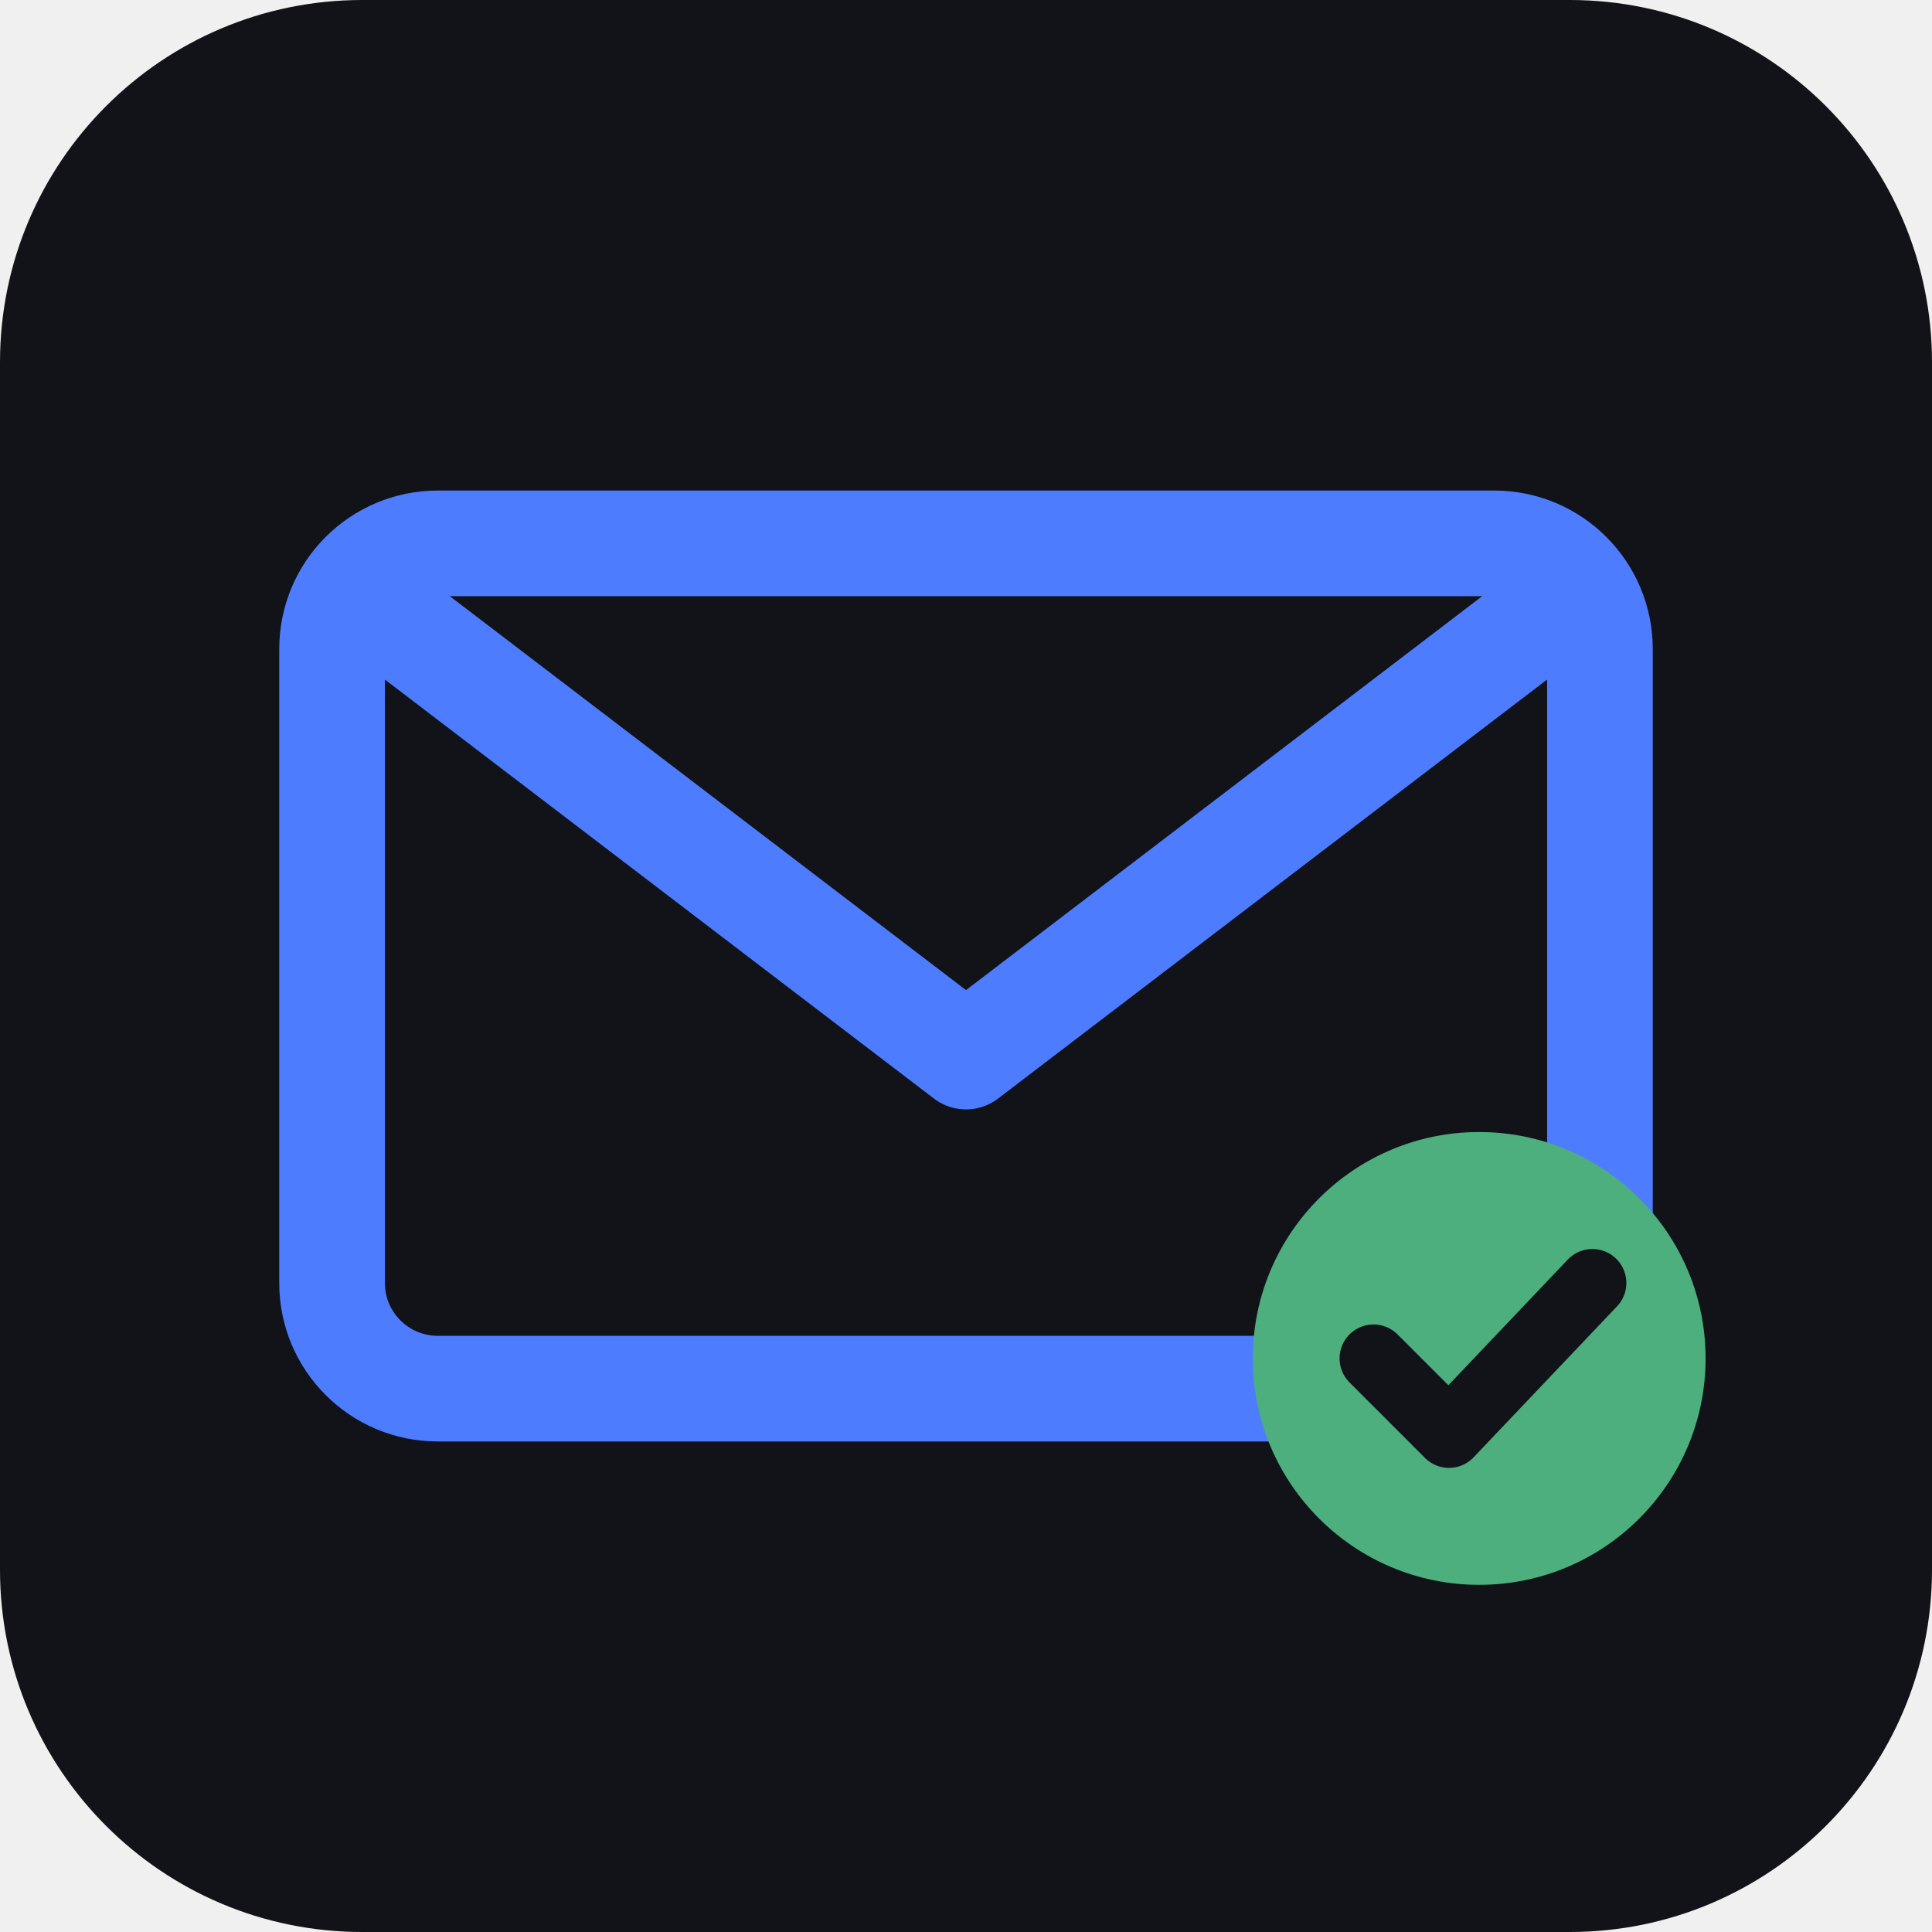
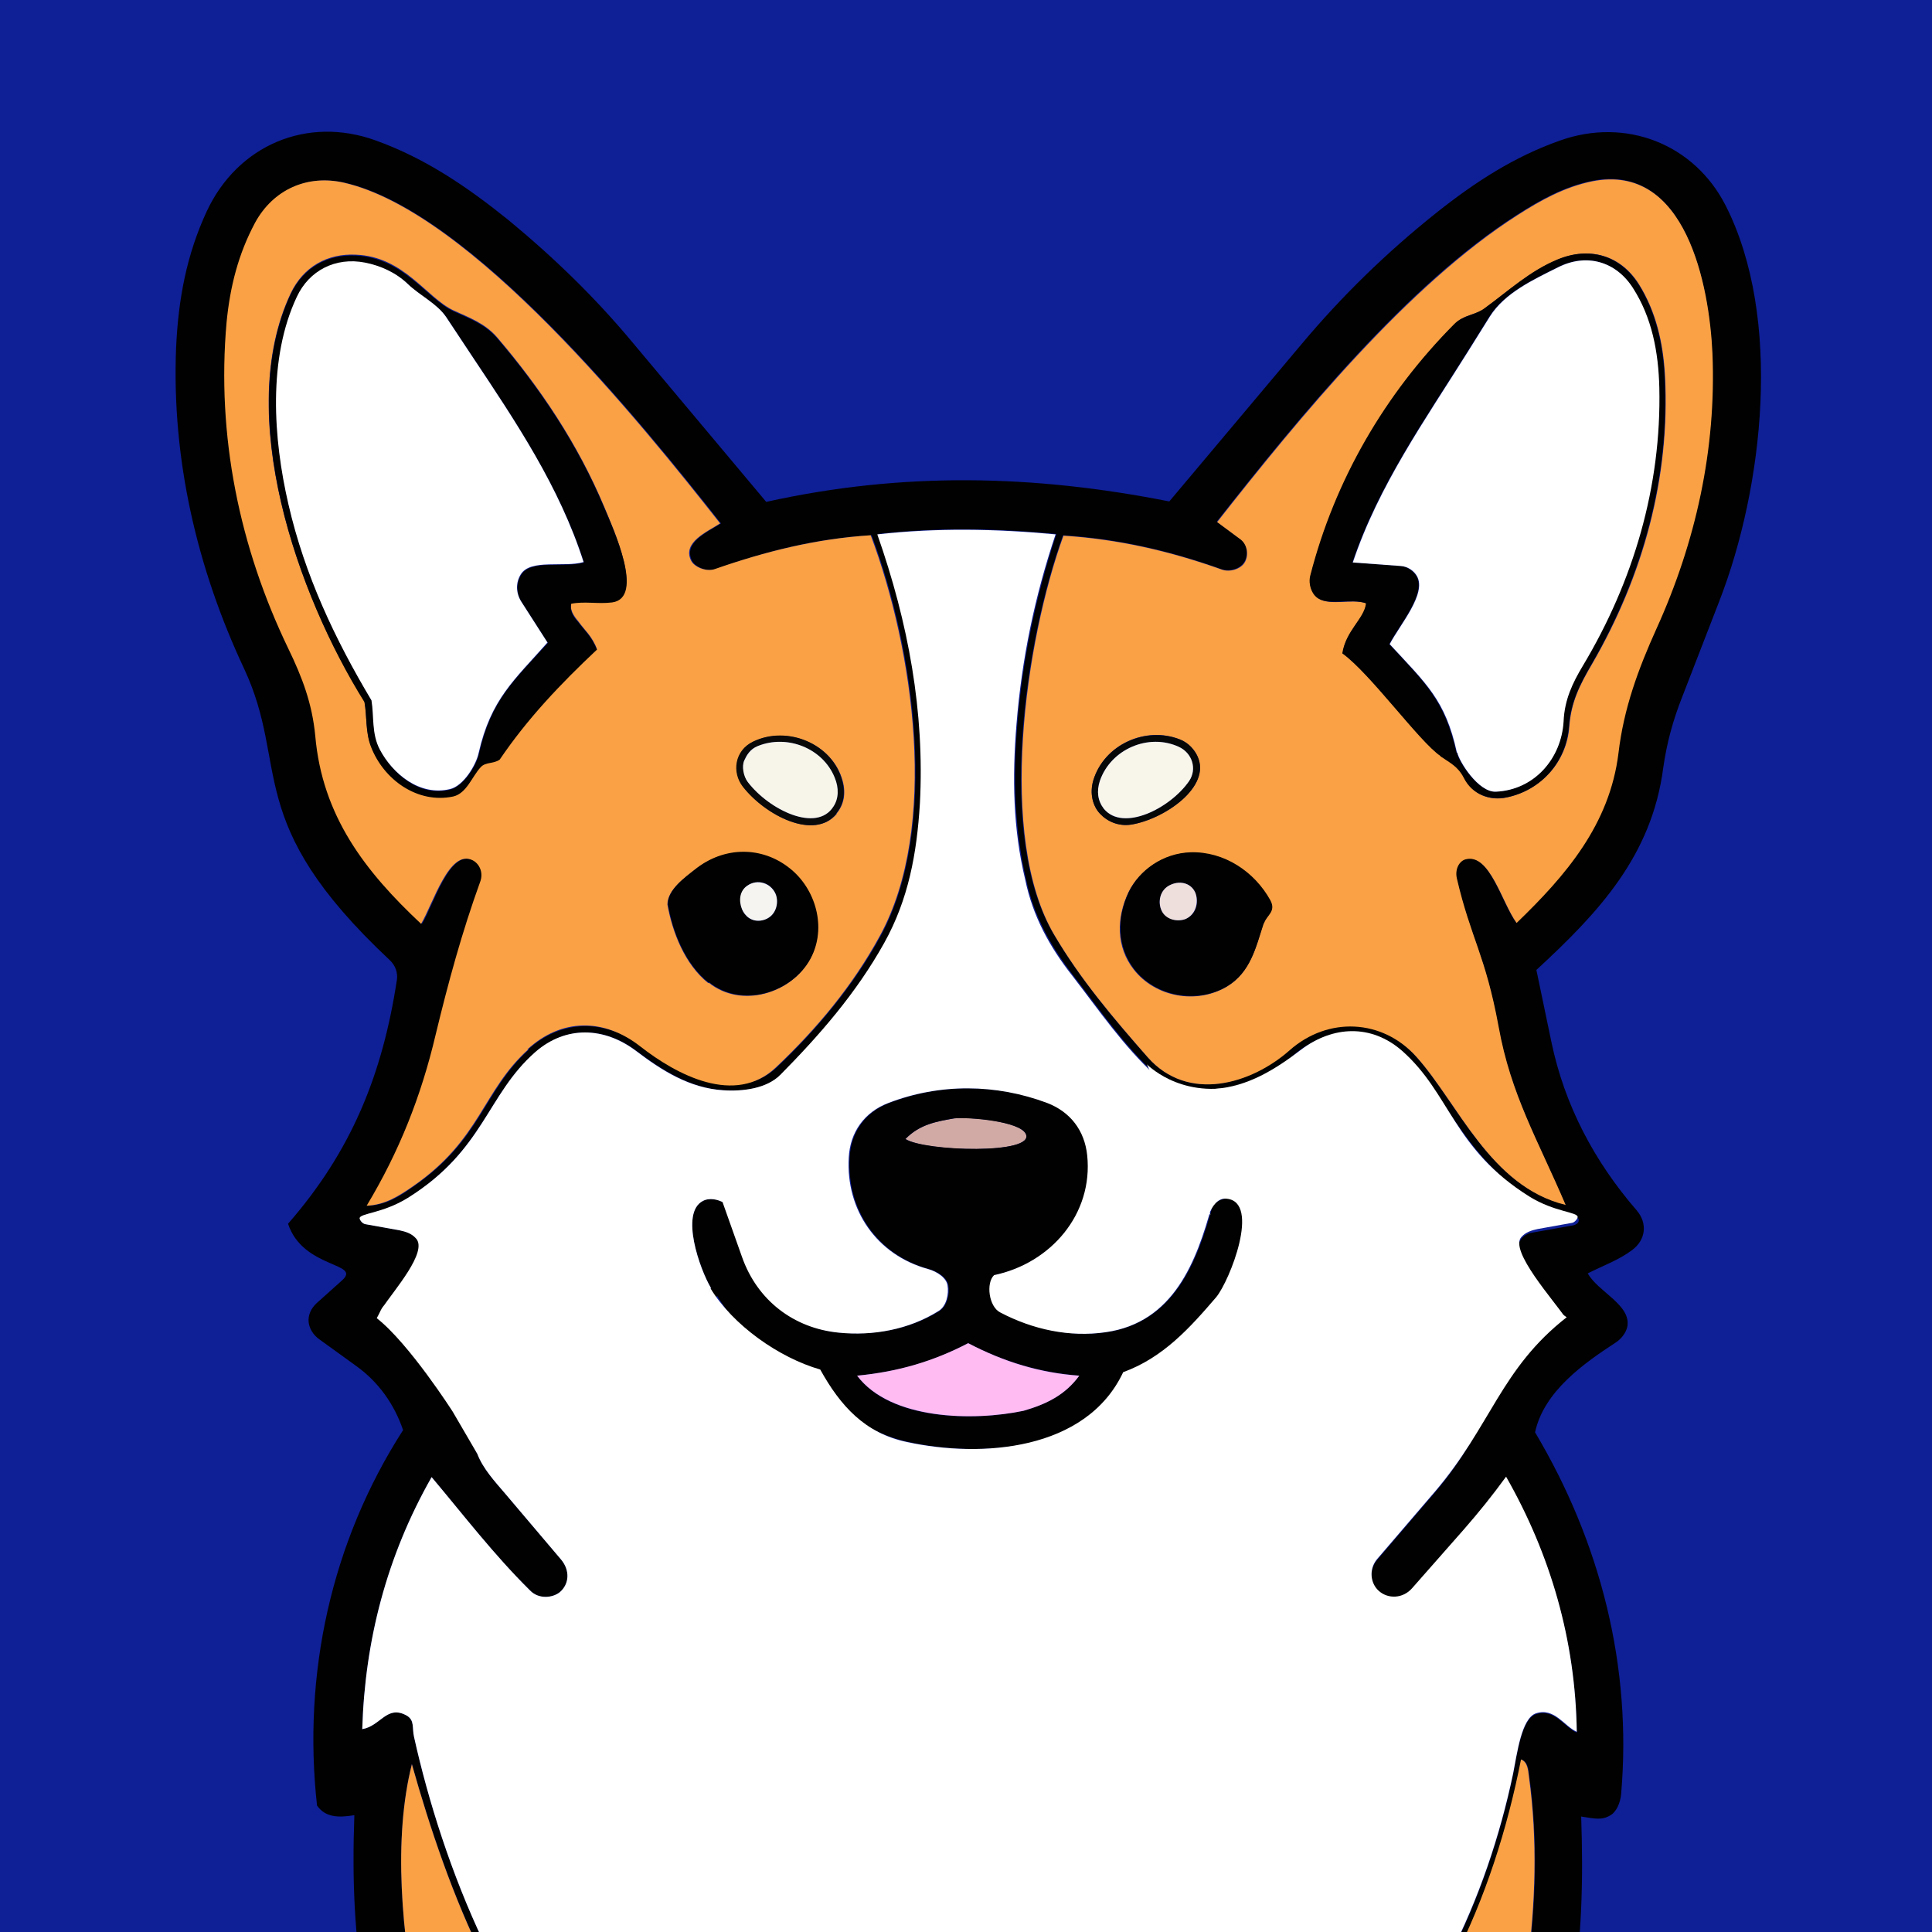
<svg xmlns="http://www.w3.org/2000/svg" viewBox="0 0 256 256" width="256" height="256">
-   <rect width="256" height="256" rx="48" fill="#111318" />
-   <rect x="44" y="72" width="168" height="112" rx="14" fill="none" stroke="#4d7cff" stroke-width="14" />
-   <path d="M52 82 L128 140 L204 82" fill="none" stroke="#4d7cff" stroke-width="14" stroke-linecap="round" stroke-linejoin="round" />
-   <circle cx="196" cy="180" r="30" fill="#4caf7d" />
-   <path d="M182 180 L192 190 L211 170" fill="none" stroke="#111318" stroke-width="9" stroke-linecap="round" stroke-linejoin="round" />
+   <rect width="256" height="256" fill="#0f1f96" />
+   <svg x="0" y="0" width="256" height="256" viewBox="-4 -3 44 44" preserveAspectRatio="xMidYMin meet" overflow="hidden">
+     <defs>
+       <style>
+       .cls-1 {
+         fill: #f5f4f1;
+       }
+ 
+       .cls-2 {
+         fill: #010101;
+       }
+ 
+       .cls-3 {
+         fill: #010102;
+       }
+ 
+       .cls-4 {
+         fill: #eedfdc;
+       }
+ 
+       .cls-5 {
+         fill: #fff;
+       }
+ 
+       .cls-6 {
+         fill: #f7f5e9;
+       }
+ 
+       .cls-7 {
+         fill: #090909;
+       }
+ 
+       .cls-8 {
+         fill: #d1aaa5;
+       }
+ 
+       .cls-9 {
+         fill: #f9a144;
+       }
+ 
+       .cls-10 {
+         fill: #060707;
+       }
+ 
+       .cls-11 {
+         fill: #ffbbf2;
+       }
+ 
+       .cls-12 {
+         fill: #f8f5ea;
+       }
+ 
+       .cls-13 {
+         fill: #faf5e8;
+       }
+     </style>
+     </defs>
+     <g>
+       <g>
+         <path class="cls-8" d="M19.36,22.82c.24.48-2.3.41-2.74.12.33-.34.72-.4,1.11-.47.37-.04,1.49.07,1.63.35Z" />
+         <g>
+           <path class="cls-5" d="M22.16,49.03c.21-.2.62-.54,1.21-.71,1.94-.53,4.53,1.19,4.93,3.1.26,1.23-.19,1.6.08,3.17.26,1.56.81,1.95.61,2.67-.33,1.23-3.64,2.18-5.79.96-2.99-1.7-3.09-7.21-1.04-9.2Z" />
+           <path class="cls-5" d="M7.81,51.25c-.49.62,1,2.02.33,3.38-.27.55-.7.69-.89,1.44-.13.5-.09,1.09.08,1.44.61,1.27,4.02,1.73,6.07.25,2.74-1.97,2.36-6.91.54-8.75-.31-.31-.9-.78-1.2-.61-.55.31-.15,1.84-.88,2.6-.94.98-3.37-.61-4.05.25Z" />
+           <path class="cls-5" d="M5.7,53.61c.7-.08,1.27-.05,1.64.28.03.02.04.04.06.06.43.52-.12,2.08-1.2,2.58-.72.34-1.67.2-1.82-.16-.08-.2.1-.39.06-1.02-.01-.25-.05-.35-.13-.39-.13-.07-.36.04-.49.18-.38.4-.02,1.07-.28,1.23-.18.11-.57-.05-.73-.32-.29-.49.18-1.35.7-1.82.49-.43,1.05-.5,2.16-.63Z" />
+           <path class="cls-5" d="M28.76,53.81c.6-.9,2.76-.57,3.88.43.15.13.96.86.78,1.53-.1.35-.43.54-.7.7-.25.14-1.7.95-2.95.11-.99-.66-1.47-2.07-1-2.77Z" />
+           <path class="cls-2" d="M29.93,57.61c-.47.8-1.22,1.28-2.15,1.46-1.52.3-3.07.22-4.54-.13-1.13-.33-1.96-1.17-2.16-2.39-2.01.52-4.03.49-6.06,0-.23,1.2-1.06,2.09-2.23,2.39s-2.35.34-3.56.27c-1.29-.19-2.38-.42-3.03-1.6-1.26,0-3.68.19-4.3-1.13-.32-.68-.19-1.46.16-2.09.27-.49.68-.83,1.14-1.16-2.32-3.66-2.04-7.68,1.13-10.7-.27-1.4-.31-2.76-.26-4.19-.37.06-.66.05-.85-.22-.33-2.99.32-6,1.96-8.55-.2-.59-.56-1.1-1.08-1.47l-.83-.6c-.14-.1-.22-.24-.24-.38-.02-.16.05-.32.18-.44l.58-.52c.46-.41-.89-.26-1.23-1.29,1.44-1.65,2.15-3.39,2.48-5.56.02-.16-.03-.32-.17-.45-3.37-3.16-2.26-4.38-3.31-6.63C.49,9.95-.09,7.47.01,4.93c.05-1.12.24-2.13.7-3.12C1.41.31,2.99-.37,4.56.2c1.14.41,2.1,1.07,3.03,1.82,1.04.86,1.98,1.77,2.85,2.82l3.01,3.59c3.11-.69,6.1-.62,9.18-.01l3.01-3.58c.93-1.11,1.95-2.1,3.08-3,.87-.69,1.76-1.27,2.81-1.64,1.49-.53,3.05.07,3.77,1.48,1.3,2.56.86,6.42-.14,9l-.86,2.22c-.2.51-.34,1.02-.42,1.58-.26,2.01-1.47,3.3-2.89,4.61l.34,1.63c.3,1.45.98,2.73,1.94,3.84.26.3.21.68-.1.91s-.63.34-1.01.53c.23.42,1,.72.9,1.22-.03.13-.13.27-.27.36-.72.47-1.63,1.11-1.83,2.04,1.5,2.52,2.21,5.35,1.96,8.24-.02.22-.12.41-.24.48-.2.12-.35.08-.67.03.05,1.42.02,2.81-.22,4.21,3.18,3.04,3.4,7.06,1.12,10.69.8.52,1.35,1.26,1.44,2.18.1,1.01-.51,1.84-1.52,2.01-.95.18-1.87.19-2.91.16ZM8.03,20.9c.77-.7,1.77-.69,2.57-.07s2.19,1.33,3.09.48,1.75-1.86,2.37-3c1.34-2.47.77-6.52-.21-9.12-1.25.07-2.4.36-3.55.77-.2.07-.47-.05-.54-.19-.21-.42.37-.66.66-.85C10.61,6.62,6.74,1.82,3.85,1.16c-.84-.19-1.61.15-2.02.91-.38.71-.58,1.45-.65,2.27-.24,2.58.29,5.12,1.41,7.44.31.64.54,1.24.61,1.98.16,1.83,1.14,3.09,2.41,4.28.27-.44.63-1.71,1.17-1.45.16.08.25.28.18.48-.41,1.16-.72,2.3-1.02,3.5-.34,1.39-.84,2.66-1.57,3.89.41-.01.73-.21,1.05-.44,1.55-1.07,1.58-2.17,2.63-3.12ZM31.65,24.44c-.64-1.5-1.24-2.51-1.53-4.07-.29-1.62-.63-2-.95-3.37-.05-.2.05-.4.2-.44.55-.14.82.98,1.16,1.45,1.12-1.08,2.12-2.25,2.32-3.87.12-1.02.45-1.9.86-2.82.9-1.98,1.37-4.09,1.28-6.28-.06-1.54-.6-4.35-2.74-3.92-.63.13-1.17.43-1.7.77-2.49,1.58-4.97,4.61-6.84,6.99l.54.4c.17.12.18.38.08.53-.09.14-.33.22-.52.15-1.17-.42-2.35-.69-3.6-.77-.87,2.4-1.53,6.87-.21,9.09.6,1.02,1.35,1.91,2.13,2.79.92,1.04,2.31.64,3.23-.16s2.12-.71,2.89.15c.95,1.06,1.68,2.95,3.39,3.37ZM31.01,26.45c-.21-.28-.4-.53-.44-.87-.03-.26.07-.47.34-.51l.9-.16c.07-.01.13-.05.14-.09.08-.25-.76-.11-1.72-.99s-1.31-1.77-2.05-2.62-1.89-.9-2.72-.18c-.48.42-1.03.74-1.7.8-.47.04-1.07-.02-1.43-.35-.72-.66-1.28-1.48-1.89-2.27-.52-.67-.9-1.37-1.07-2.18-.27-1.16-.3-2.34-.2-3.55.12-1.48.42-2.89.89-4.32-1.39-.13-2.71-.15-4.06,0,.7,2.02,1.08,4.05.97,6.13-.08,1.14-.26,2.19-.81,3.17-.64,1.15-1.48,2.11-2.38,3.02-.32.32-.85.38-1.3.35-.77-.05-1.4-.46-1.99-.9-.72-.54-1.59-.58-2.29.03-1.12.97-1.17,2.22-2.9,3.32-.58.37-1.11.35-1.1.47,0,.05.06.12.13.13l.78.14c.14.03.27.07.37.18.29.31-.12.87-.36,1.24,1.89.06,3.58,1.05,5.22,1.31,1.04.17,1.41-.59,1.85-1.42-.25-.42-.71-1.71-.18-1.98.15-.08.35-.04.47.04l.44,1.24c.35.99,1.19,1.62,2.2,1.72.78.07,1.59-.07,2.27-.49.19-.12.24-.4.21-.58-.02-.17-.23-.32-.45-.38-1.16-.32-1.87-1.34-1.8-2.54.03-.57.35-1.03.9-1.24,1.17-.45,2.45-.44,3.62,0,.52.2.85.62.91,1.19.13,1.34-.84,2.46-2.12,2.73-.19.18-.12.72.14.85.74.38,1.58.57,2.4.45,1.55-.23,2.07-1.61,2.42-2.89.11-.1.25-.18.39-.15.66.16.27,1.33,0,1.89M19.36,22.82c-.14-.28-1.26-.38-1.63-.35-.39.07-.78.13-1.11.47.43.28,2.98.36,2.74-.12ZM6.87,30.11c.13.34.4.63.63.9l1.28,1.51c.2.24.19.55-.03.74-.16.13-.48.17-.68-.04-.82-.81-1.5-1.7-2.24-2.58-1.03,1.81-1.52,3.74-1.58,5.74.42-.07.56-.56,1.01-.31.19.11.12.28.17.49.64,2.88,2.1,6.7,4.49,8.68-.06-.33-.81-1.79-.32-1.94.1-.03.29,0,.36.14.88,1.76,2.11,3.25,3.71,4.39l2.2,1.57c.14.1.15.27.14.41-.01.13-.21.16-.28.29-.45.77.4,1.26.26,2.68-.05.5-.23,1.73.2,1.99.13.08.29.07.46.05.79-.11.69-.49,1.07-1.08s-1.14-1.32-.34-2.08c.93-.89,2.47-1.14,3.58-.26l.2-1.55-.68.17c-.17.04-.31-.06-.35-.21-.03-.11-.02-.28.12-.38l2.46-1.75c1.52-1.08,2.62-2.58,3.48-4.23.08-.15.24-.19.36-.16.5.12-.18,1.42-.25,1.81,2.23-1.9,3.57-4.88,4.16-7.69.09-.45.19-1.26.52-1.37.42-.14.65.3.93.42-.03-2.09-.6-4.04-1.61-5.81-.32.44-.62.81-.96,1.2l-1.18,1.34c-.21.24-.55.25-.76.06-.19-.17-.23-.49-.04-.72l1.32-1.54c1.28-1.5,1.4-2.8,2.91-3.97-.12-.16-.24-.27-.4-.38-1.68-1.44-.93-2.79-5.18,1.3-.91.88-1.46-.85-1.98-1.74-.62.81-1.45,1.78-2.41,2.05-.84,1.79-3.23,1.96-4.93,1.59-.95-.2-1.71-.8-2.16-1.63-.94-.27-1.68-.86-2.2-1.7-.41.73-.81,1.53-1.76,1.44-.47-.04-.91-.14-1.36-.29l-1.95-.64c-.74-.25-1.49-.4-2.27-.38-.15.05-.25.23-.36.38.74.58,1.22,1.33,1.73,2.13M19.31,29.13c.52-.15.95-.36,1.27-.8-.88-.07-1.71-.31-2.53-.74-.79.42-1.59.65-2.53.74.76,1.02,2.65,1.04,3.79.8ZM24.87,51.32c1.1.49,2.32.34,3.35-.23l1.49-4.62c.49-1.53.84-3.05,1.08-4.66.19-1.47.24-2.89.04-4.35-.02-.16-.03-.33-.18-.39-.62,3.15-2.01,6.32-4.54,8.36-1.15.93-1.36,2.11-2.63,2.97-.1,1.25.13,2.35,1.4,2.92ZM12.41,50.24c.3-.6.3-1.21.22-1.84-1.55-1.24-1.07-1.59-2.84-3.07-2.32-1.94-3.58-5.22-4.41-8.16-.85,3.39.7,8.52,1.83,11.84.25.74.47,1.39.66,2.16,1.47.63,3.7.75,4.54-.94ZM7.08,52.9c-.21-1.23-.52-2.33-.87-3.44l-.85-2.67-.79-2.89c-1.37,1.43-1.96,3.32-1.73,5.25.17,1.36.67,2.6,1.44,3.7.93-.27,1.83-.14,2.79.05ZM31.82,52.84c1.99-2.81,2.12-6.33-.29-8.95-.7,3.21-1.94,5.82-2.54,9.04.97-.26,1.87-.32,2.83-.09ZM9.36,58.13c.41.1.83.04,1.23-.02-.06-.5.28-2.58,1.01-2.08.38.26-.22,1.26-.05,2,1.6.03,2.49-.98,2.55-2.59.08-2.11-.03-4.18-.31-6.27-.32-.28-.63-.47-.98-.64l-.02.81c-.07,1.22-.94,2.13-2.13,2.34-.92.16-1.81.02-2.74-.32.29,1.27.89,3.17-.18,4.16-.28.37-.53.76-.49,1.23.05.52.34.98.88,1.06-.06-.58.34-2.22,1-1.93.18.08.22.29.17.49-.07.28-.6,1.61.06,1.77ZM28.1,51.37c.09-.01.08-.1,0-.05-1.03.52-2.27.61-3.34.11-1.27-.59-1.47-1.66-1.45-2.91-.37.18-.65.36-.98.63-.25,1.88-.49,5.04-.24,6.88.17,1.25,1.11,1.93,2.37,2.02.14-.28.16-.6.08-.91l-.17-.71c-.04-.19.05-.35.18-.42.51-.26.89.83.91,1.27l.05.79c.38.12.78.06,1.19.05.21,0,.34-.13.36-.34.08-1.07-.51-1.58-.17-1.85.37-.3.76.32.9.63.18.38.13.83.21,1.29.44-.12.9-.52.86-1.03s-.27-1.05-.56-1.47c-.14-.21-.41-.36-.51-.61-.05-1.15.12-2.27.32-3.36ZM17.83,53.81l-.38.72c-.24.44-.94.59-1.39.35s-.3-1.54-.24-1.96c.21-1.51-.57-1.48-.3-2.83-.25-.08-.33,1.06-.33,1.46,0,1.32.1,2.59.02,3.89,1.88.51,3.81.5,5.68,0l.04-3.81c-.46-.45-1.02-.63-1.63-.62-.69.04-1.35.3-1.83.78-.67.66.77,1.29.38,2.02ZM3.54,54.4c-.37.17-.87,1-.61,1.55.04.09.06.22.21.28.09.04.15.1.23.1.16,0,.13-.1.17-.22.06-.22.09-.45.11-.71.06-.16.1-.26.21-.33.16-.1.46-.22.63-.03s0,.56-.03.74l-.02.21-.03.18c-.03.21.07.21.24.27.46.18.98.08,1.53.09.11-.79.41-1.42.95-1.99.11-.12.23-.5.09-.63-.9-.34-3-.25-3.67.51ZM31.52,56.48c.18-.02.19-.24.19-.33.01-.55-.33-.89-.07-1.17.09-.1.32-.01.43-.05l.41-.58c-.74-.66-2.75-.77-3.6-.44.15.14.33.73.36.8.13.35.61.95.69,1.81.53.02,1.03.03,1.6-.03ZM33.24,55.44c-.09-.34-.4-1.02-.77-1.1l-.4.56c.16.43.49,1,.49,1.48.47-.03.81-.45.67-.95Z" />
+           <path class="cls-9" d="M24.87,51.32c-1.27-.57-1.49-1.67-1.4-2.92,1.27-.86,1.48-2.04,2.63-2.97,2.54-2.04,3.92-5.21,4.54-8.36.15.06.16.23.18.39.2,1.46.15,2.88-.04,4.35-.24,1.61-.59,3.13-1.08,4.66l-1.49,4.62c-1.03.57-2.25.73-3.35.23Z" />
+           <path class="cls-9" d="M12.41,50.24c-.83,1.68-3.07,1.56-4.54.94-.19-.77-.41-1.43-.66-2.16-1.12-3.32-2.68-8.45-1.83-11.84.83,2.94,2.09,6.22,4.41,8.16,1.77,1.48,1.29,1.82,2.84,3.07.08.63.08,1.24-.22,1.84Z" />
+           <path class="cls-9" d="M31.82,52.84c-.96-.23-1.86-.17-2.83.09.6-3.23,1.84-5.83,2.54-9.04,2.41,2.62,2.28,6.14.29,8.95Z" />
+           <path class="cls-9" d="M7.08,52.9c-.95-.19-1.85-.32-2.79-.05-.78-1.11-1.27-2.34-1.44-3.7-.23-1.93.36-3.82,1.73-5.25l.79,2.89.85,2.67c.34,1.12.65,2.21.87,3.44Z" />
+           <path class="cls-11" d="M19.31,29.13c-1.14.24-3.03.21-3.79-.8.94-.09,1.74-.33,2.53-.74.82.43,1.65.68,2.53.74-.32.44-.75.65-1.27.8Z" />
+           <path class="cls-13" d="M28.1,51.37s-.03-.03,0-.05c.09-.05.1.04,0,.05Z" />
+         </g>
+         <g>
+           <path class="cls-5" d="M22.33,21.49c-.02.08.03.15.09.25.51.9,1.1,1.74,1.18,2.71-.35,1.28-.87,2.67-2.42,2.89-.82.12-1.66-.06-2.4-.45-.26-.13-.33-.67-.14-.85,1.29-.27,2.26-1.39,2.12-2.73-.06-.57-.39-.99-.91-1.19-1.17-.44-2.45-.45-3.62,0-.55.21-.87.67-.9,1.24-.07,1.2.64,2.22,1.8,2.54.22.06.43.21.45.38.03.18-.02.47-.21.58-.67.42-1.49.57-2.27.49-1.02-.1-1.85-.73-2.2-1.72l-.44-1.24c.18-1.18.8-1.92,1.3-2.9.9-.91,1.74-1.87,2.38-3.02.55-.99.74-2.03.81-3.17.11-2.08-.26-4.11-.97-6.13,1.35-.15,2.67-.13,4.06,0-.48,1.43-.77,2.84-.89,4.32-.1,1.22-.08,2.39.2,3.55.17.82.55,1.52,1.07,2.18.61.79,1.17,1.61,1.89,2.27Z" />
+           <g>
+             <path class="cls-9" d="M31.65,24.44c-1.71-.42-2.44-2.31-3.39-3.37-.78-.87-2.02-.92-2.89-.15s-2.31,1.2-3.23.16c-.78-.89-1.53-1.77-2.13-2.79-1.31-2.22-.66-6.7.21-9.09,1.25.08,2.42.35,3.6.77.19.07.43-.01.52-.15.1-.15.08-.4-.08-.53l-.54-.4c1.87-2.38,4.35-5.4,6.84-6.99.53-.34,1.07-.64,1.7-.77,2.14-.43,2.67,2.38,2.74,3.92.09,2.18-.38,4.3-1.28,6.28-.41.91-.74,1.8-.86,2.82-.2,1.63-1.2,2.79-2.32,3.87-.34-.47-.61-1.59-1.16-1.45-.15.04-.25.23-.2.44.32,1.37.65,1.74.95,3.37.28,1.56.89,2.57,1.53,4.07ZM28.81,14.22c.23.15.4.22.54.5.18.37.58.53.97.44.79-.17,1.36-.82,1.42-1.61.04-.55.23-.94.52-1.43,1.16-2,1.78-4.24,1.66-6.55-.04-.77-.21-1.48-.59-2.09-.42-.67-1.12-.87-1.85-.57-.63.26-1.12.71-1.66,1.11-.21.16-.48.14-.69.36-1.57,1.59-2.72,3.54-3.28,5.73-.05.21.04.4.13.48.25.24.79.03,1.14.15-.04.35-.47.62-.54,1.14.64.46,1.76,2.02,2.24,2.34ZM23.27,14.22c-.06-.13-.19-.3-.4-.38-.77-.31-1.72.11-1.97.93-.09.31-.01.59.15.76.18.19.43.29.71.25.75-.12,1.84-.86,1.51-1.56ZM24.78,18.03c.06-.19.28-.27.14-.52-.36-.65-1.04-1.11-1.81-1.09-.63.02-1.17.41-1.41.9-.28.59-.28,1.25.12,1.76.49.63,1.43.8,2.12.39.53-.32.66-.88.83-1.43Z" />
+             <path class="cls-5" d="M23.54,24.64c.06-.15.19-.37.4-.34.77.08.07,1.86-.24,2.24-.6.7-1.21,1.38-2.12,1.71-.84,1.79-3.23,1.96-4.93,1.59-.95-.2-1.51-.82-1.97-1.65-.94-.27-1.99-1.01-2.5-1.85-.41.73-.7,1.7-1.66,1.61-.47-.04-.91-.14-1.36-.29l-1.95-.64c-.74-.25-1.59-.36-2.37-.34-.15.05-.16.17-.26.34.74.58,1.73,2.13,1.73,2.13l.56.96c.13.34.4.63.63.9l1.28,1.51c.2.24.19.55-.03.74-.16.13-.48.17-.68-.04-.82-.81-1.5-1.7-2.24-2.58-1.03,1.81-1.52,3.74-1.58,5.74.42-.07.56-.56,1.01-.31.19.11.12.28.17.49.64,2.88,2.1,6.7,4.49,8.68-.06-.33-.81-1.79-.32-1.94.1-.03.29,0,.36.14.88,1.76,2.11,3.25,3.71,4.39l2.2,1.57c.14.1.15.27.14.41-.01.13-.51.19-.59.32-.45.77-.13,1.46-.2,2.85-.01.21,0,2.62,0,2.44,0,0,.94.38,2.79.38.97,0,1.96-.18,2.89-.39.02-.45.03-.9.04-1.37.01-.66,0-1.31,0-1.94l.22-2.27-.68.17c-.17.04-.31-.06-.35-.21-.03-.11-.02-.28.12-.38l2.46-1.75c1.52-1.08,2.62-2.58,3.48-4.23.08-.15.24-.19.36-.16.5.12-.18,1.42-.25,1.81,2.23-1.9,3.57-4.88,4.16-7.69.09-.45.19-1.26.52-1.37.42-.14.65.3.93.42-.03-2.09-.6-4.04-1.61-5.81-.32.44-.62.81-.96,1.2l-1.18,1.34c-.21.24-.55.25-.76.06-.19-.17-.23-.49-.04-.72l1.32-1.54c1.28-1.5,1.5-2.8,3-3.97l-2.66-1.91c.1-.4-.89-3.08-1.92-3.08-1.98,0-2.31-.33-3.19-.23-1.25.15-1.89-.67-1.78-.52,0,.01,1.44,3.41,1.44,3.41" />
+             <path class="cls-3" d="M28.81,14.22c-.48-.32-1.6-1.88-2.24-2.34.08-.52.5-.79.54-1.14-.35-.13-.89.08-1.14-.15-.09-.08-.18-.27-.13-.48.56-2.18,1.7-4.14,3.28-5.73.21-.21.48-.2.69-.36.55-.4,1.03-.85,1.66-1.11.72-.3,1.43-.1,1.85.57.38.61.55,1.32.59,2.09.12,2.3-.5,4.54-1.66,6.55-.28.48-.48.88-.52,1.43-.06.8-.63,1.45-1.42,1.61-.4.08-.79-.08-.97-.44-.14-.27-.31-.34-.54-.5ZM29.18,14.14c.04.2.48.9.88.89.87-.04,1.5-.75,1.54-1.6.03-.48.2-.87.44-1.27,1.15-1.93,1.79-4.08,1.74-6.33-.02-.82-.17-1.59-.6-2.27-.39-.62-1.06-.8-1.71-.47-.56.28-1.21.58-1.55,1.12l-.5.8c-.97,1.55-2.03,3.04-2.62,4.8l1.09.08c.17.01.31.13.37.23.23.4-.39,1.11-.62,1.55.82.89,1.26,1.27,1.53,2.47Z" />
+             <path class="cls-2" d="M24.78,18.03c-.18.55-.3,1.11-.83,1.43-.69.41-1.63.24-2.12-.39-.39-.51-.4-1.17-.12-1.76.24-.49.77-.88,1.41-.9.76-.02,1.45.44,1.81,1.09.14.26-.08.34-.14.52ZM22.66,17.15c-.25.11-.3.41-.2.6s.36.25.54.18c.24-.1.31-.37.23-.58-.08-.22-.32-.31-.57-.2Z" />
+             <path class="cls-10" d="M23.27,14.22c.33.7-.76,1.44-1.51,1.56-.28.04-.53-.06-.71-.25-.16-.17-.24-.46-.15-.76.25-.82,1.2-1.23,1.97-.93.21.08.34.25.4.38ZM23.08,14.79c.19-.27.07-.64-.23-.78-.69-.32-1.55.05-1.8.77-.08.24-.05.46.09.64.43.53,1.5,0,1.94-.63Z" />
+             <path class="cls-5" d="M29.18,14.14c-.26-1.2-.7-1.57-1.53-2.47.23-.44.85-1.15.62-1.55-.06-.11-.2-.22-.37-.23l-1.09-.08c.59-1.76,1.65-3.25,2.62-4.8l.5-.8c.34-.54.99-.84,1.55-1.12.65-.33,1.32-.14,1.71.47.43.67.58,1.45.6,2.27.05,2.25-.59,4.41-1.74,6.33-.24.4-.42.78-.44,1.27-.05.85-.67,1.56-1.54,1.6-.4.02-.84-.69-.88-.89Z" />
+             <path class="cls-4" d="M22.66,17.15c.24-.11.49-.02.57.2.07.21,0,.48-.23.58-.18.07-.44.02-.54-.18s-.05-.49.2-.6Z" />
+             <path class="cls-12" d="M23.08,14.79c-.43.62-1.5,1.16-1.94.63-.14-.18-.17-.4-.09-.64.25-.72,1.11-1.09,1.8-.77.3.14.42.5.23.78Z" />
+           </g>
+           <g>
+             <path class="cls-9" d="M8.03,20.9c-1.05.95-1.08,2.05-2.63,3.12-.32.22-.63.42-1.05.44.74-1.23,1.24-2.49,1.57-3.89.29-1.2.6-2.34,1.02-3.5.07-.2-.02-.4-.18-.48-.53-.26-.9,1-1.17,1.45-1.27-1.19-2.25-2.45-2.41-4.28-.07-.74-.3-1.34-.61-1.98-1.12-2.32-1.64-4.86-1.41-7.44.08-.82.27-1.56.65-2.27.41-.75,1.18-1.1,2.02-.91,2.89.66,6.76,5.46,8.57,7.76-.29.19-.87.43-.66.85.07.14.34.26.54.19,1.15-.4,2.3-.69,3.55-.77.98,2.61,1.56,6.65.21,9.12-.62,1.14-1.44,2.12-2.37,3s-2.26.17-3.09-.48-1.8-.64-2.57.07ZM9.6,11.79c-.12-.31-.28-.43-.43-.64-.1-.12-.2-.26-.16-.42.31-.06.61.01.93-.03.74-.1.02-1.67-.18-2.16-.6-1.43-1.45-2.7-2.44-3.86-.28-.32-.62-.44-.99-.61-.62-.29-1.13-1.23-2.23-1.27-.64-.03-1.19.27-1.48.88-1.29,2.74.14,6.84,1.68,9.29.06.34.02.69.15,1.02.29.75,1.07,1.31,1.87,1.13.31-.07.43-.45.63-.67.11-.12.29-.07.43-.17.63-.93,1.37-1.71,2.22-2.51ZM15.05,15.53c.17-.2.22-.46.14-.75-.23-.84-1.26-1.26-2.03-.89-.42.2-.49.7-.23,1.03.5.65,1.62,1.23,2.13.61ZM12.14,19.38c.75.6,1.89.24,2.31-.54.38-.71.11-1.6-.48-2.06-.63-.49-1.48-.5-2.15.03-.22.18-.62.45-.62.79.11.62.39,1.36.93,1.79Z" />
+             <path class="cls-5" d="M13.78,21.49c-.5.99-1.11,1.73-1.3,2.9-.12-.07-.32-.12-.47-.04-.53.27-.07,1.56.18,1.98-.44.83-.1,2.25-1.15,2.08-1.65-.27-4.43-1.58-6.32-1.64.24-.37,1.04-1.27.75-1.57-.1-.11-.23-.15-.37-.18l-.78-.14c-.06-.01-.12-.08-.13-.13-.01-.12.52-.11,1.1-.47,1.74-1.09,1.79-2.34,2.9-3.32.7-.61,1.57-.57,2.29-.03.59.45,1.22.85,1.99.9.45.03.99-.04,1.3-.35Z" />
+             <path class="cls-3" d="M9.6,11.79c-.84.79-1.59,1.58-2.22,2.51-.14.1-.32.05-.43.17-.2.21-.32.6-.63.67-.81.17-1.58-.38-1.87-1.13-.13-.33-.09-.69-.15-1.02-1.53-2.45-2.96-6.55-1.68-9.29.29-.61.84-.91,1.48-.88,1.1.05,1.61.98,2.23,1.27.37.17.71.29.99.61.99,1.16,1.84,2.43,2.44,3.86.21.49.93,2.06.18,2.16-.32.04-.63-.03-.93.03-.04.16.05.3.16.42.15.2.31.33.43.64ZM8.47,11.63l-.59-.92c-.12-.19-.13-.42-.01-.62.22-.36,1-.15,1.43-.28-.55-1.71-1.54-3.19-2.54-4.69l-.59-.89c-.21-.31-.6-.49-.87-.75s-.62-.42-.98-.49c-.66-.13-1.27.18-1.55.78-.66,1.4-.54,3.22-.19,4.73.37,1.61,1.06,3.06,1.89,4.46.06.36,0,.76.19,1.12.29.55.9,1.08,1.6.9.3-.08.59-.54.65-.82.28-1.24.81-1.67,1.57-2.52Z" />
+             <path class="cls-7" d="M15.05,15.53c-.5.62-1.62.04-2.13-.61-.26-.33-.19-.83.23-1.03.78-.38,1.81.05,2.03.89.08.29.03.55-.14.75ZM14.98,15.37c.12-.18.13-.42.03-.66-.27-.67-1.08-.99-1.75-.72-.18.07-.27.22-.31.33-.06.13-.01.36.08.49.49.64,1.57,1.16,1.95.56Z" />
+             <path class="cls-5" d="M8.47,11.63c-.76.86-1.29,1.29-1.57,2.52-.06.28-.35.75-.65.82-.69.17-1.31-.35-1.6-.9-.19-.36-.13-.76-.19-1.12-.83-1.39-1.52-2.85-1.89-4.46-.35-1.51-.47-3.33.19-4.73.28-.6.88-.91,1.55-.78.36.07.71.23.98.49s.66.44.87.75l.59.89c1,1.5,1.99,2.97,2.54,4.69-.44.13-1.21-.08-1.43.28-.12.19-.11.43.01.62l.59.92Z" />
+             <g>
+               <path class="cls-2" d="M12.14,19.38c-.54-.43-.82-1.16-.93-1.79,0-.33.39-.61.62-.79.66-.53,1.52-.53,2.15-.03.59.46.86,1.35.48,2.06-.42.78-1.56,1.14-2.31.54ZM13.36,17.96c.32-.07.39-.4.3-.61-.11-.25-.41-.34-.64-.18-.17.12-.19.35-.12.54.06.14.2.3.46.25Z" />
+               <path class="cls-1" d="M13.36,17.96c-.25.05-.4-.11-.46-.25-.08-.19-.06-.42.12-.54.23-.16.53-.06.64.18.09.2.02.54-.3.61Z" />
+             </g>
+             <path class="cls-6" d="M14.98,15.37c-.38.6-1.46.08-1.95-.56-.1-.13-.14-.36-.08-.49.05-.11.13-.26.31-.33.67-.27,1.48.05,1.75.72.1.24.09.48-.03.66Z" />
+           </g>
+         </g>
+       </g>
+     </g>
+     <path class="cls-5" d="M22.34,21.46c.5.99,1.11,1.73,1.3,2.9.12-.07.32-.12.47-.04.53.27.07,1.56-.18,1.98.44.83.1,2.25,1.15,2.08,1.65-.27,4.68-1.31,6.57-1.37-.24-.37-1.29-1.53-1-1.84.1-.11.23-.15.37-.18l.78-.14c.06-.01.12-.08.13-.13.01-.12-.52-.11-1.1-.47-1.74-1.09-1.79-2.34-2.9-3.32-.7-.61-1.57-.57-2.29-.03-.59.45-1.22.85-1.99.9-.45.03-.99-.04-1.3-.35Z" />
+   </svg>
</svg>
